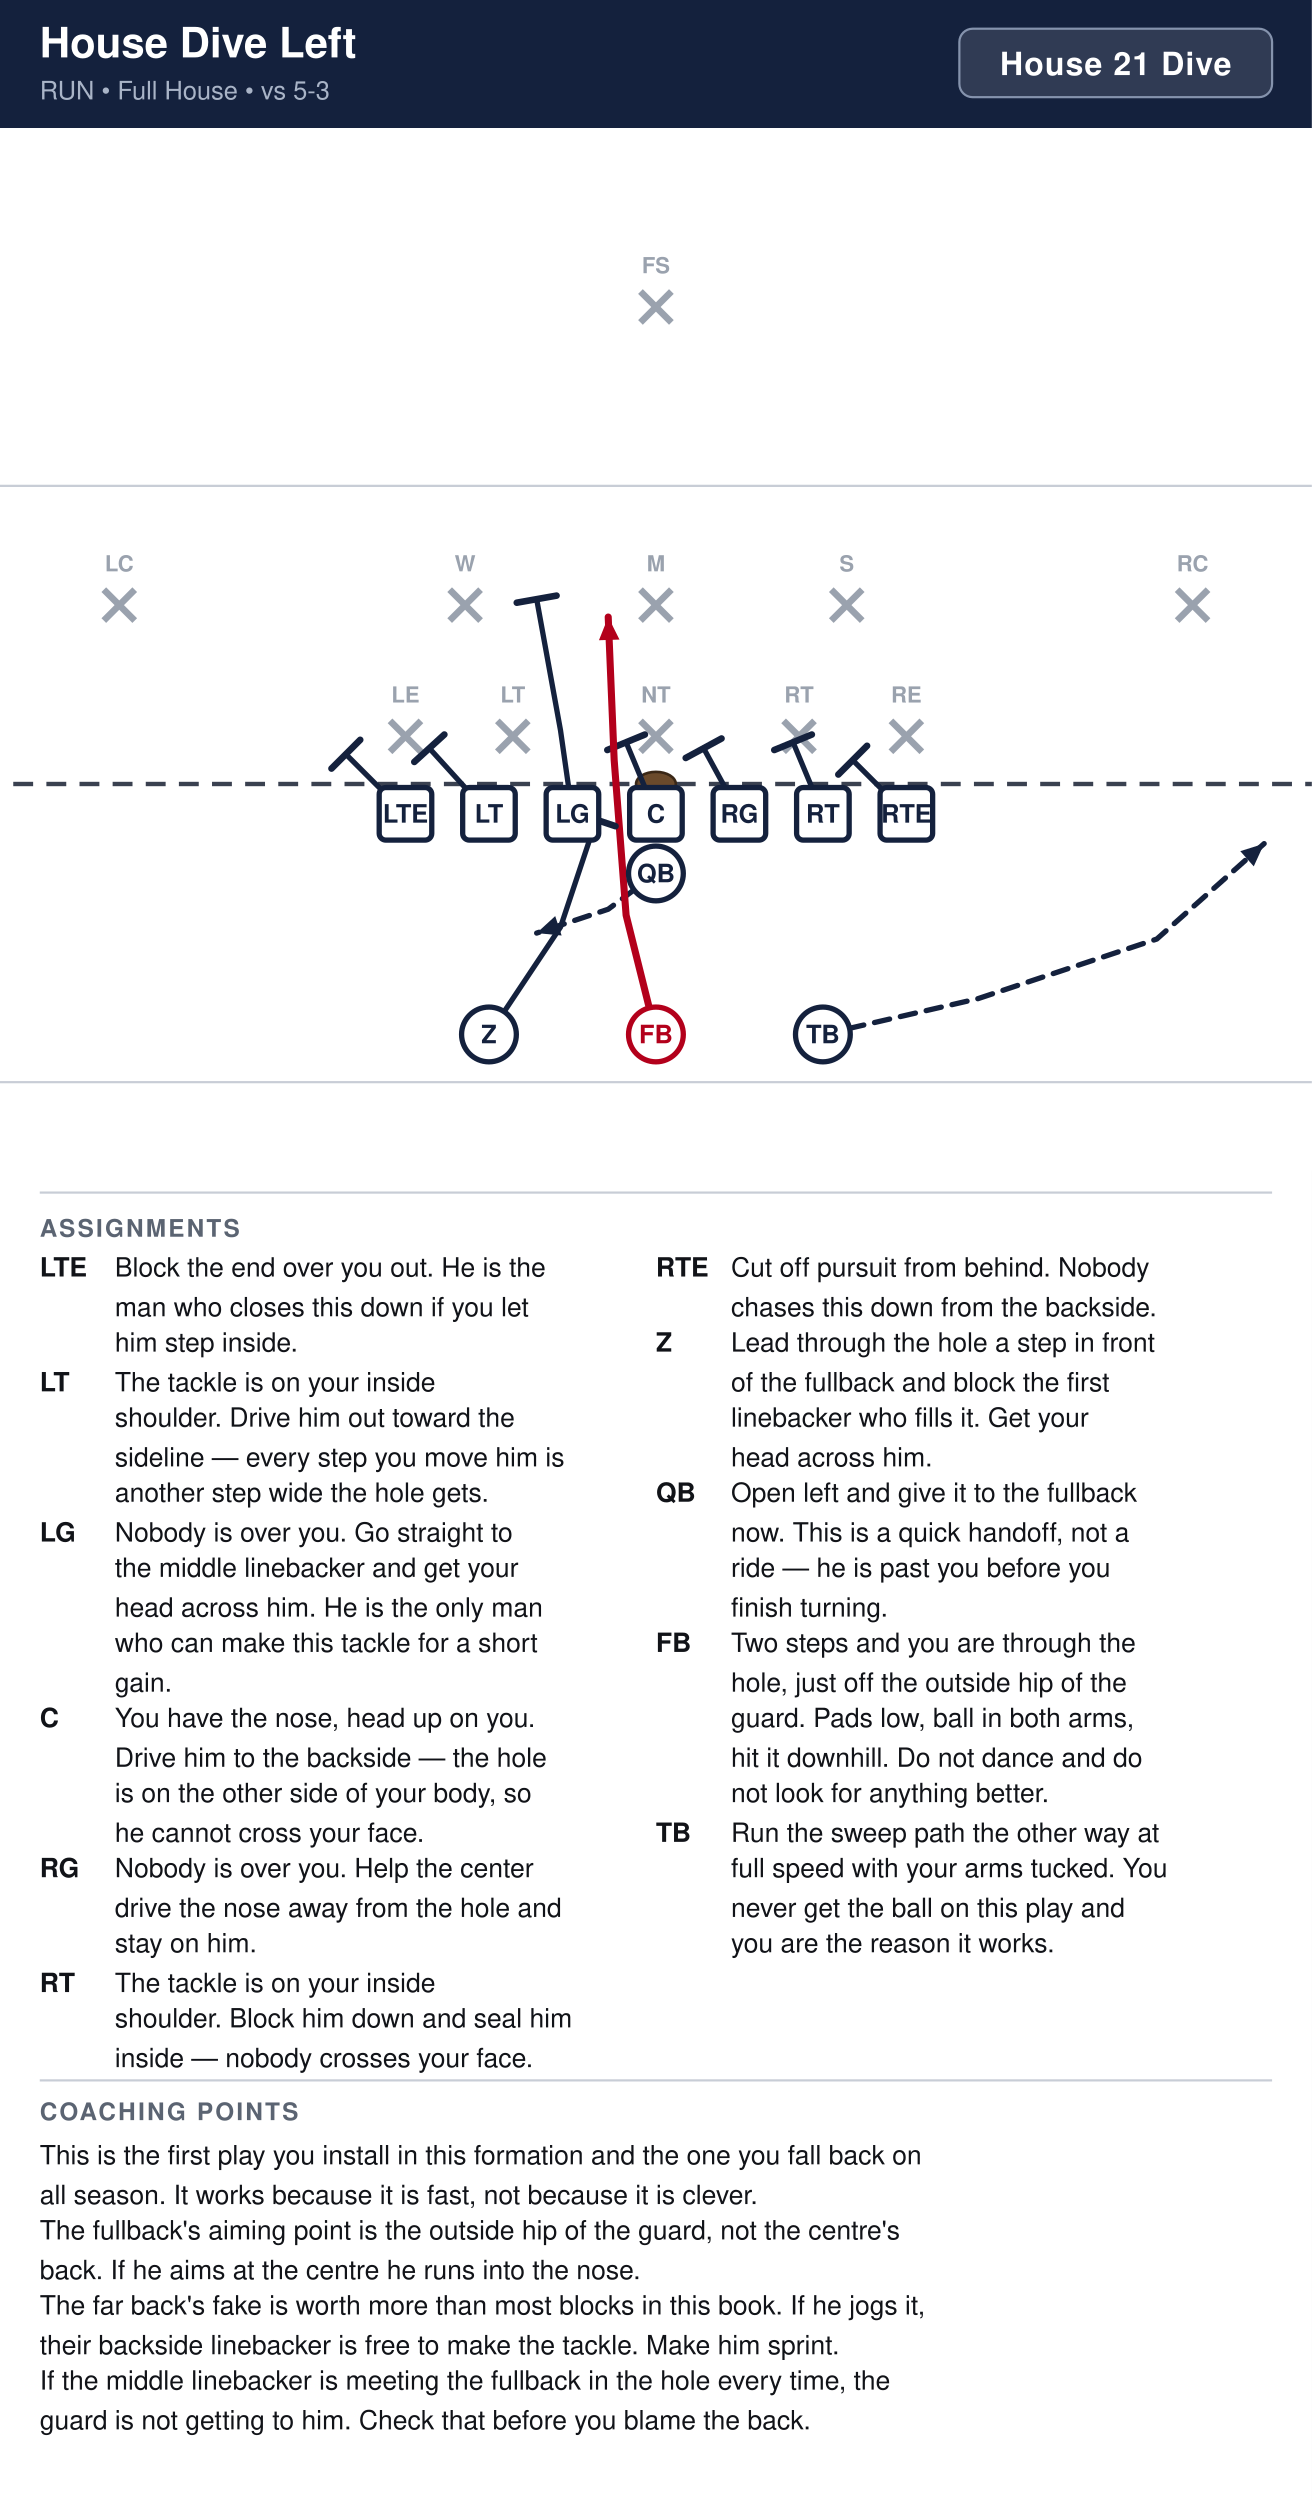
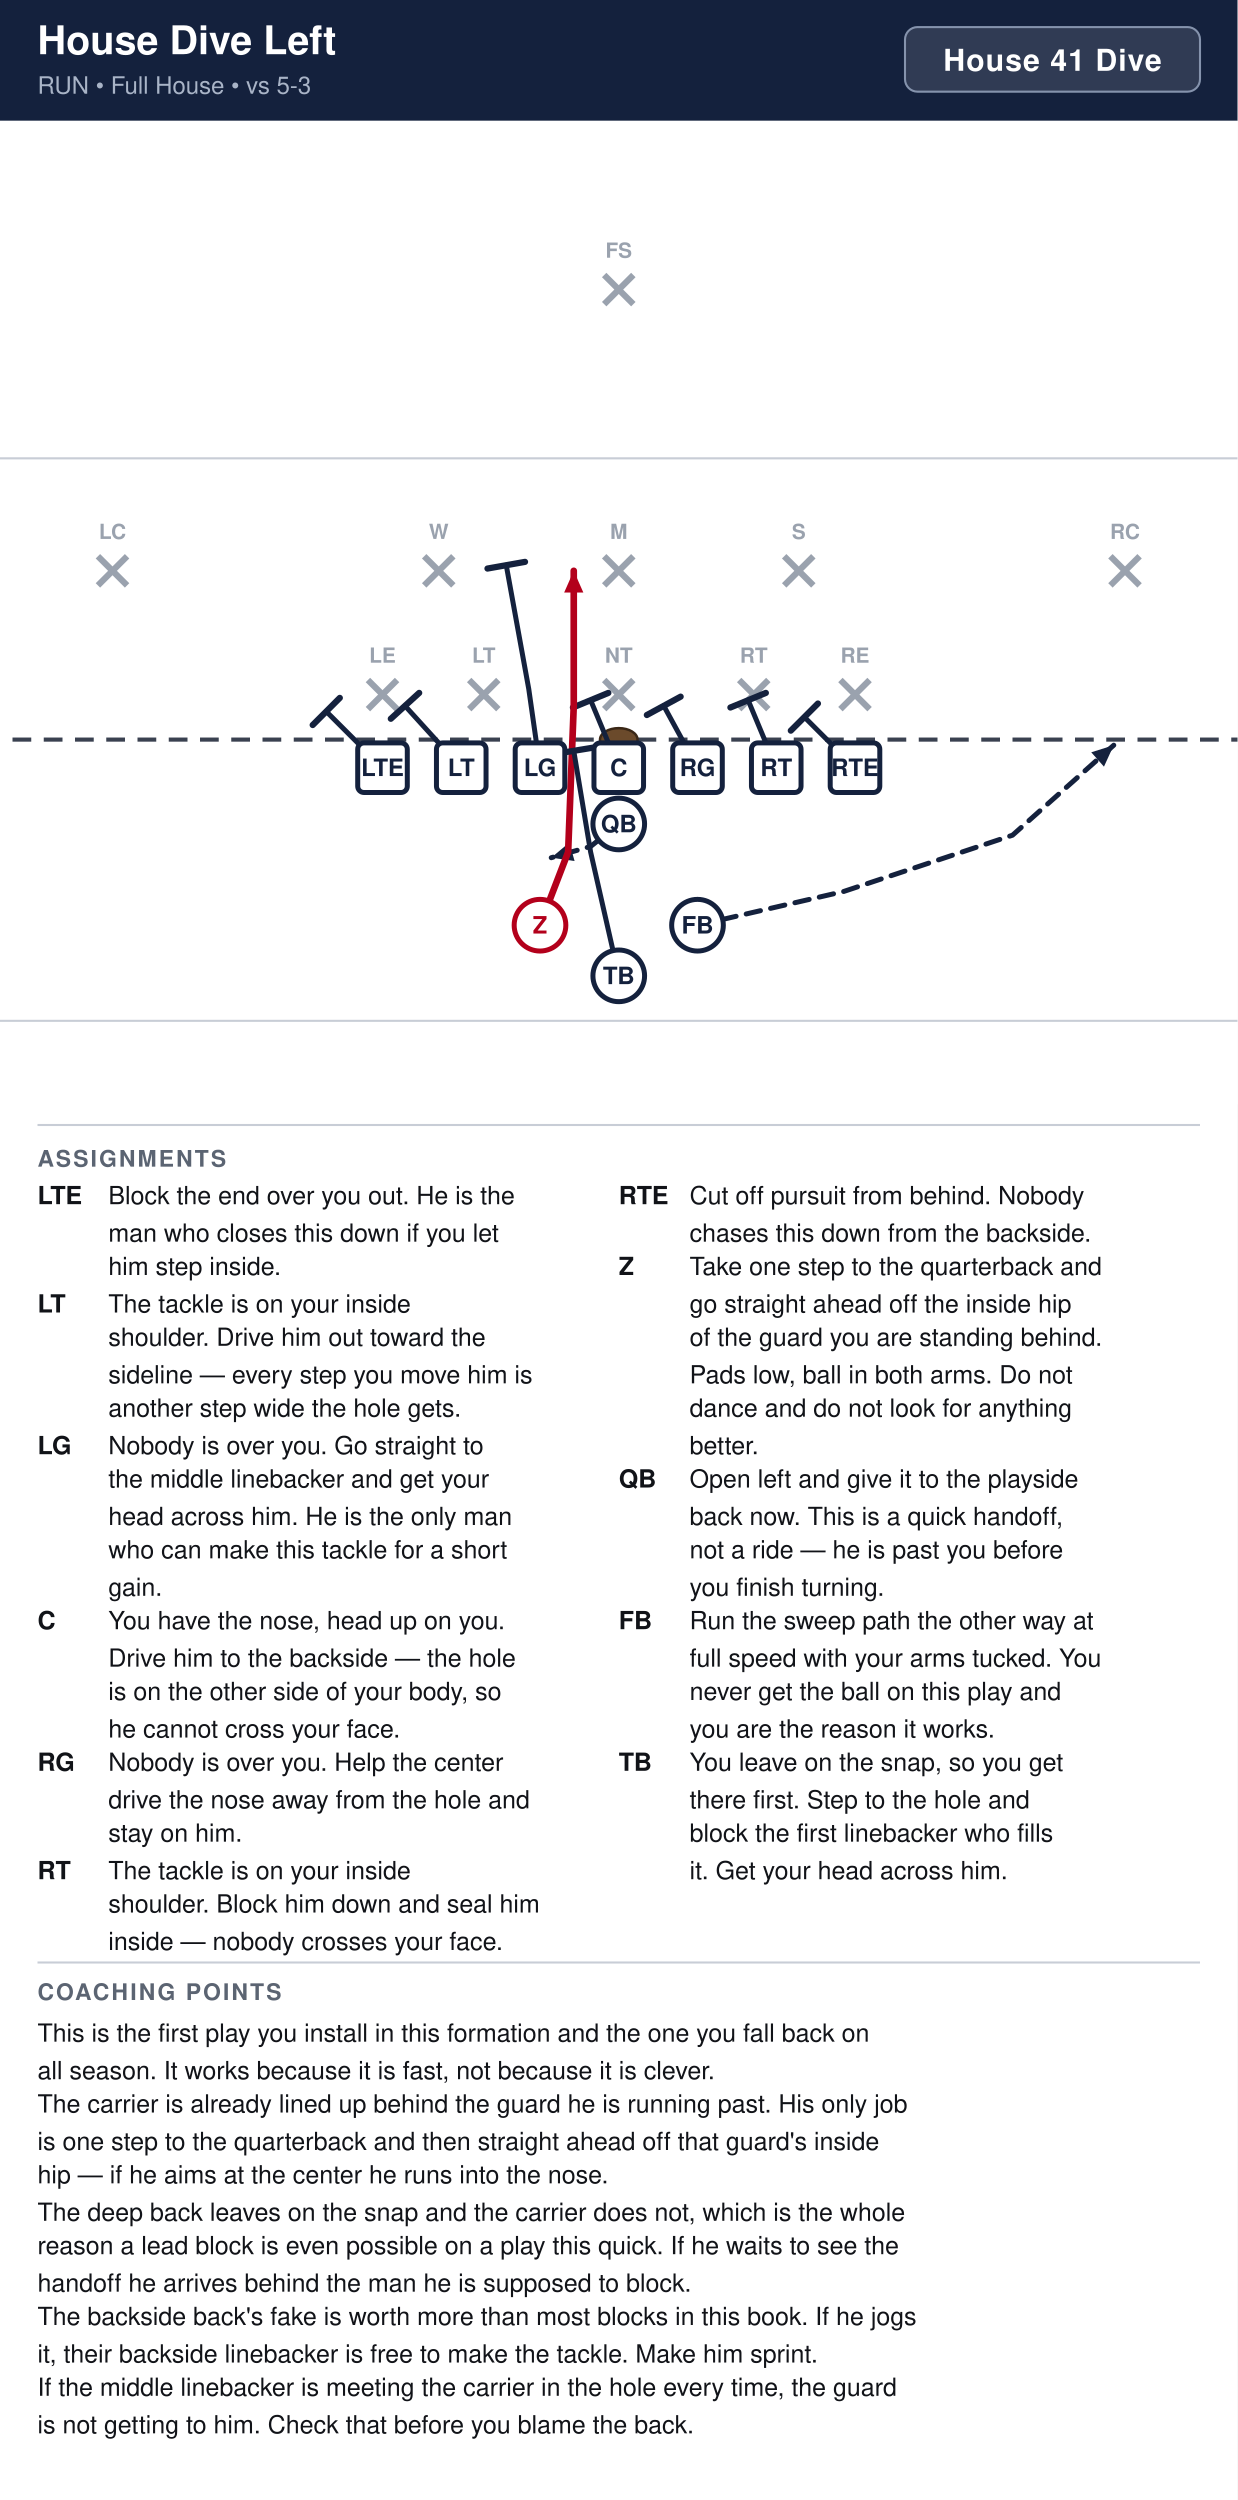
- <svg xmlns="http://www.w3.org/2000/svg" width="594" height="1132" viewBox="0 0 594 1132" font-family="Segoe UI, Helvetica, Arial, sans-serif">
+ <svg xmlns="http://www.w3.org/2000/svg" width="594" height="1200" viewBox="0 0 594 1200" font-family="Segoe UI, Helvetica, Arial, sans-serif">
  <rect width="100%" height="100%" fill="#ffffff" />
  <rect x="0" y="0" width="594" height="58" fill="#14213d" />
  <text x="18" y="26" font-size="19.0" font-weight="700" fill="#ffffff">House Dive Left</text>
  <text x="18" y="45" font-size="11.5" fill="#a9b4c7">RUN  •  Full House  •  vs 5-3</text>
  <rect x="434.4" y="13" width="141.6" height="31" rx="6" fill="#ffffff" fill-opacity="0.12" stroke="#8593ad" stroke-width="1" />
-   <text x="505.2" y="34" text-anchor="middle" font-size="14.5" font-weight="700" fill="#ffffff" letter-spacing="0.5">House 21 Dive</text>
+   <text x="505.2" y="34" text-anchor="middle" font-size="14.5" font-weight="700" fill="#ffffff" letter-spacing="0.5">House 41 Dive</text>
  <clipPath id="fieldclip">
    <rect x="0" y="58" width="594" height="472" />
  </clipPath>
  <g clip-path="url(#fieldclip)">
    <g transform="translate(-54.0,31.0)">
      <rect x="0" y="0" width="702" height="513" fill="#ffffff" />
      <line x1="0" y1="459.0" x2="702" y2="459.0" stroke="#c8cdd6" stroke-width="1" />
      <line x1="0" y1="189.0" x2="702" y2="189.0" stroke="#c8cdd6" stroke-width="1" />
      <line x1="0" y1="324.0" x2="702" y2="324.0" stroke="#3a4150" stroke-width="2" stroke-dasharray="9 6" />
      <ellipse cx="351.0" cy="324.0" rx="9" ry="5.5" fill="#6b4a2b" stroke="#3a2716" stroke-width="1.2" />
      <line x1="230.6" y1="295.4" x2="244.6" y2="309.4" stroke="#9aa2ae" stroke-width="3" />
      <line x1="244.6" y1="295.4" x2="230.6" y2="309.4" stroke="#9aa2ae" stroke-width="3" />
      <text x="237.6" y="287.1" text-anchor="middle" font-size="10" fill="#9aa2ae" font-weight="600">LE</text>
      <line x1="279.2" y1="295.4" x2="293.2" y2="309.4" stroke="#9aa2ae" stroke-width="3" />
      <line x1="293.2" y1="295.4" x2="279.2" y2="309.4" stroke="#9aa2ae" stroke-width="3" />
      <text x="286.2" y="287.1" text-anchor="middle" font-size="10" fill="#9aa2ae" font-weight="600">LT</text>
      <line x1="344.0" y1="295.4" x2="358.0" y2="309.4" stroke="#9aa2ae" stroke-width="3" />
      <line x1="358.0" y1="295.4" x2="344.0" y2="309.4" stroke="#9aa2ae" stroke-width="3" />
      <text x="351.0" y="287.1" text-anchor="middle" font-size="10" fill="#9aa2ae" font-weight="600">NT</text>
      <line x1="408.8" y1="295.4" x2="422.8" y2="309.4" stroke="#9aa2ae" stroke-width="3" />
      <line x1="422.8" y1="295.4" x2="408.8" y2="309.4" stroke="#9aa2ae" stroke-width="3" />
      <text x="415.8" y="287.1" text-anchor="middle" font-size="10" fill="#9aa2ae" font-weight="600">RT</text>
      <line x1="457.4" y1="295.4" x2="471.4" y2="309.4" stroke="#9aa2ae" stroke-width="3" />
      <line x1="471.4" y1="295.4" x2="457.4" y2="309.4" stroke="#9aa2ae" stroke-width="3" />
      <text x="464.4" y="287.1" text-anchor="middle" font-size="10" fill="#9aa2ae" font-weight="600">RE</text>
      <line x1="257.6" y1="236.0" x2="271.6" y2="250.0" stroke="#9aa2ae" stroke-width="3" />
      <line x1="271.6" y1="236.0" x2="257.6" y2="250.0" stroke="#9aa2ae" stroke-width="3" />
      <text x="264.6" y="227.7" text-anchor="middle" font-size="10" fill="#9aa2ae" font-weight="600">W</text>
      <line x1="344.0" y1="236.0" x2="358.0" y2="250.0" stroke="#9aa2ae" stroke-width="3" />
      <line x1="358.0" y1="236.0" x2="344.0" y2="250.0" stroke="#9aa2ae" stroke-width="3" />
      <text x="351.0" y="227.7" text-anchor="middle" font-size="10" fill="#9aa2ae" font-weight="600">M</text>
      <line x1="430.4" y1="236.0" x2="444.4" y2="250.0" stroke="#9aa2ae" stroke-width="3" />
      <line x1="444.4" y1="236.0" x2="430.4" y2="250.0" stroke="#9aa2ae" stroke-width="3" />
      <text x="437.4" y="227.7" text-anchor="middle" font-size="10" fill="#9aa2ae" font-weight="600">S</text>
      <line x1="101.0" y1="236.0" x2="115.0" y2="250.0" stroke="#9aa2ae" stroke-width="3" />
      <line x1="115.0" y1="236.0" x2="101.0" y2="250.0" stroke="#9aa2ae" stroke-width="3" />
      <text x="108.0" y="227.7" text-anchor="middle" font-size="10" fill="#9aa2ae" font-weight="600">LC</text>
      <line x1="587.0" y1="236.0" x2="601.0" y2="250.0" stroke="#9aa2ae" stroke-width="3" />
      <line x1="601.0" y1="236.0" x2="587.0" y2="250.0" stroke="#9aa2ae" stroke-width="3" />
      <text x="594.0" y="227.7" text-anchor="middle" font-size="10" fill="#9aa2ae" font-weight="600">RC</text>
      <line x1="344.0" y1="101.0" x2="358.0" y2="115.0" stroke="#9aa2ae" stroke-width="3" />
      <line x1="358.0" y1="101.0" x2="344.0" y2="115.0" stroke="#9aa2ae" stroke-width="3" />
      <text x="351.0" y="92.7" text-anchor="middle" font-size="10" fill="#9aa2ae" font-weight="600">FS</text>
      <path d="M464.4,337.5 L440.1,313.2" fill="none" stroke="#14213d" stroke-width="2.4" stroke-linecap="round" stroke-linejoin="round" />
      <line x1="433.6" y1="319.7" x2="446.6" y2="306.7" stroke="#14213d" stroke-width="3.0" stroke-linecap="round" />
      <path d="M426.6,337.5 L413.1,305.1" fill="none" stroke="#14213d" stroke-width="2.4" stroke-linecap="round" stroke-linejoin="round" />
      <line x1="404.6" y1="308.6" x2="421.6" y2="301.6" stroke="#14213d" stroke-width="3.0" stroke-linecap="round" />
      <path d="M388.8,337.5 L372.6,307.8" fill="none" stroke="#14213d" stroke-width="2.4" stroke-linecap="round" stroke-linejoin="round" />
      <line x1="364.5" y1="312.2" x2="380.7" y2="303.4" stroke="#14213d" stroke-width="3.0" stroke-linecap="round" />
      <path d="M351.0,337.5 L337.5,305.1" fill="none" stroke="#14213d" stroke-width="2.4" stroke-linecap="round" stroke-linejoin="round" />
      <line x1="329.0" y1="308.6" x2="346.0" y2="301.6" stroke="#14213d" stroke-width="3.0" stroke-linecap="round" />
      <path d="M313.2,337.5 L307.8,299.7 L297.0,240.3" fill="none" stroke="#14213d" stroke-width="2.4" stroke-linecap="round" stroke-linejoin="round" />
      <line x1="288.0" y1="241.9" x2="306.0" y2="238.7" stroke="#14213d" stroke-width="3.0" stroke-linecap="round" />
      <path d="M275.4,337.5 L248.4,307.8" fill="none" stroke="#14213d" stroke-width="2.4" stroke-linecap="round" stroke-linejoin="round" />
      <line x1="241.6" y1="314.0" x2="255.2" y2="301.6" stroke="#14213d" stroke-width="3.0" stroke-linecap="round" />
      <path d="M237.6,337.5 L210.6,310.5" fill="none" stroke="#14213d" stroke-width="2.4" stroke-linecap="round" stroke-linejoin="round" />
      <line x1="204.1" y1="317.0" x2="217.1" y2="304.0" stroke="#14213d" stroke-width="3.0" stroke-linecap="round" />
-       <path d="M351.0,364.5 L329.4,380.7 L297.0,391.5" fill="none" stroke="#14213d" stroke-width="2.4" stroke-linecap="round" stroke-linejoin="round" stroke-dasharray="7 5" />
-       <polygon points="297.0,391.5 305.4,383.8 308.3,392.6" fill="#14213d" />
-       <path d="M426.6,437.4 L496.8,421.2 L577.8,394.2 L626.4,351.0" fill="none" stroke="#14213d" stroke-width="2.4" stroke-linecap="round" stroke-linejoin="round" stroke-dasharray="7 5" />
-       <polygon points="626.4,351.0 621.7,361.3 615.6,354.4" fill="#14213d" />
-       <path d="M351.0,437.4 L337.5,383.4 L332.1,313.2 L329.4,248.4" fill="none" stroke="#b3001b" stroke-width="3.2" stroke-linecap="round" stroke-linejoin="round" />
-       <polygon points="329.4,248.4 334.5,258.6 325.2,258.9" fill="#b3001b" />
-       <path d="M275.4,437.4 L307.8,388.8 L324.0,340.2" fill="none" stroke="#14213d" stroke-width="2.4" stroke-linecap="round" stroke-linejoin="round" />
-       <line x1="315.3" y1="337.3" x2="332.7" y2="343.1" stroke="#14213d" stroke-width="3.0" stroke-linecap="round" />
+       <path d="M351.0,364.5 L337.5,375.3 L318.6,380.7" fill="none" stroke="#14213d" stroke-width="2.4" stroke-linecap="round" stroke-linejoin="round" stroke-dasharray="7 5" />
+       <polygon points="318.6,380.7 327.3,373.4 329.8,382.3" fill="#14213d" />
+       <path d="M388.8,413.1 L459.0,396.9 L540.0,369.9 L588.6,326.7" fill="none" stroke="#14213d" stroke-width="2.4" stroke-linecap="round" stroke-linejoin="round" stroke-dasharray="7 5" />
+       <polygon points="588.6,326.7 583.9,337.0 577.8,330.1" fill="#14213d" />
+       <path d="M313.2,413.1 L326.7,378.0 L329.4,307.8 L329.4,243.0" fill="none" stroke="#b3001b" stroke-width="3.2" stroke-linecap="round" stroke-linejoin="round" />
+       <polygon points="329.4,243.0 334.0,253.4 324.8,253.4" fill="#b3001b" />
+       <path d="M351.0,437.4 L337.5,378.0 L329.4,329.4" fill="none" stroke="#14213d" stroke-width="2.4" stroke-linecap="round" stroke-linejoin="round" />
+       <line x1="320.3" y1="330.9" x2="338.5" y2="327.9" stroke="#14213d" stroke-width="3.0" stroke-linecap="round" />
      <rect x="225.7" y="325.6" width="23.8" height="23.8" rx="3" fill="#ffffff" stroke="#14213d" stroke-width="2.4" />
      <text x="237.6" y="341.5" text-anchor="middle" font-size="11.5" font-weight="700" fill="#14213d">LTE</text>
      <rect x="263.5" y="325.6" width="23.8" height="23.8" rx="3" fill="#ffffff" stroke="#14213d" stroke-width="2.4" />
      <text x="275.4" y="341.5" text-anchor="middle" font-size="11.5" font-weight="700" fill="#14213d">LT</text>
      <rect x="301.3" y="325.6" width="23.8" height="23.8" rx="3" fill="#ffffff" stroke="#14213d" stroke-width="2.4" />
      <text x="313.2" y="341.5" text-anchor="middle" font-size="11.5" font-weight="700" fill="#14213d">LG</text>
      <rect x="339.1" y="325.6" width="23.8" height="23.8" rx="3" fill="#ffffff" stroke="#14213d" stroke-width="2.4" />
      <text x="351.0" y="341.5" text-anchor="middle" font-size="11.5" font-weight="700" fill="#14213d">C</text>
      <rect x="376.9" y="325.6" width="23.8" height="23.8" rx="3" fill="#ffffff" stroke="#14213d" stroke-width="2.4" />
      <text x="388.8" y="341.5" text-anchor="middle" font-size="11.5" font-weight="700" fill="#14213d">RG</text>
      <rect x="414.7" y="325.6" width="23.8" height="23.8" rx="3" fill="#ffffff" stroke="#14213d" stroke-width="2.4" />
      <text x="426.6" y="341.5" text-anchor="middle" font-size="11.5" font-weight="700" fill="#14213d">RT</text>
      <rect x="452.5" y="325.6" width="23.8" height="23.8" rx="3" fill="#ffffff" stroke="#14213d" stroke-width="2.4" />
      <text x="464.4" y="341.5" text-anchor="middle" font-size="11.5" font-weight="700" fill="#14213d">RTE</text>
      <circle cx="351.0" cy="364.5" r="12.4" fill="#ffffff" stroke="#14213d" stroke-width="2.4" />
      <text x="351.0" y="368.5" text-anchor="middle" font-size="11.5" font-weight="700" fill="#14213d">QB</text>
-       <circle cx="275.4" cy="437.4" r="12.4" fill="#ffffff" stroke="#14213d" stroke-width="2.4" />
-       <text x="275.4" y="441.4" text-anchor="middle" font-size="11.5" font-weight="700" fill="#14213d">Z</text>
-       <circle cx="351.0" cy="437.4" r="12.4" fill="#ffffff" stroke="#b3001b" stroke-width="2.4" />
-       <text x="351.0" y="441.4" text-anchor="middle" font-size="11.5" font-weight="700" fill="#b3001b">FB</text>
-       <circle cx="426.6" cy="437.4" r="12.4" fill="#ffffff" stroke="#14213d" stroke-width="2.4" />
-       <text x="426.6" y="441.4" text-anchor="middle" font-size="11.5" font-weight="700" fill="#14213d">TB</text>
+       <circle cx="313.2" cy="413.1" r="12.4" fill="#ffffff" stroke="#b3001b" stroke-width="2.4" />
+       <text x="313.2" y="417.1" text-anchor="middle" font-size="11.5" font-weight="700" fill="#b3001b">Z</text>
+       <circle cx="388.8" cy="413.1" r="12.4" fill="#ffffff" stroke="#14213d" stroke-width="2.4" />
+       <text x="388.8" y="417.1" text-anchor="middle" font-size="11.5" font-weight="700" fill="#14213d">FB</text>
+       <circle cx="351.0" cy="437.4" r="12.4" fill="#ffffff" stroke="#14213d" stroke-width="2.4" />
+       <text x="351.0" y="441.4" text-anchor="middle" font-size="11.5" font-weight="700" fill="#14213d">TB</text>
    </g>
  </g>
  <line x1="18" y1="540" x2="576" y2="540" stroke="#c8cdd6" stroke-width="1" />
  <text x="18" y="560" font-size="11" font-weight="700" fill="#5b6472" letter-spacing="1">ASSIGNMENTS</text>
  <text x="18" y="578" font-size="12" font-weight="700" fill="#111318">LTE</text>
  <text x="52" y="578" font-size="12" fill="#111318">Block the end over you out. He is the</text>
  <text x="52" y="596" font-size="12" fill="#111318">man who closes this down if you let</text>
  <text x="52" y="612" font-size="12" fill="#111318">him step inside.</text>
  <text x="18" y="630" font-size="12" font-weight="700" fill="#111318">LT</text>
  <text x="52" y="630" font-size="12" fill="#111318">The tackle is on your inside</text>
  <text x="52" y="646" font-size="12" fill="#111318">shoulder. Drive him out toward the</text>
  <text x="52" y="664" font-size="12" fill="#111318">sideline — every step you move him is</text>
  <text x="52" y="680" font-size="12" fill="#111318">another step wide the hole gets.</text>
  <text x="18" y="698" font-size="12" font-weight="700" fill="#111318">LG</text>
  <text x="52" y="698" font-size="12" fill="#111318">Nobody is over you. Go straight to</text>
  <text x="52" y="714" font-size="12" fill="#111318">the middle linebacker and get your</text>
  <text x="52" y="732" font-size="12" fill="#111318">head across him. He is the only man</text>
  <text x="52" y="748" font-size="12" fill="#111318">who can make this tackle for a short</text>
  <text x="52" y="766" font-size="12" fill="#111318">gain.</text>
  <text x="18" y="782" font-size="12" font-weight="700" fill="#111318">C</text>
  <text x="52" y="782" font-size="12" fill="#111318">You have the nose, head up on you.</text>
  <text x="52" y="800" font-size="12" fill="#111318">Drive him to the backside — the hole</text>
  <text x="52" y="816" font-size="12" fill="#111318">is on the other side of your body, so</text>
  <text x="52" y="834" font-size="12" fill="#111318">he cannot cross your face.</text>
  <text x="18" y="850" font-size="12" font-weight="700" fill="#111318">RG</text>
  <text x="52" y="850" font-size="12" fill="#111318">Nobody is over you. Help the center</text>
  <text x="52" y="868" font-size="12" fill="#111318">drive the nose away from the hole and</text>
  <text x="52" y="884" font-size="12" fill="#111318">stay on him.</text>
  <text x="18" y="902" font-size="12" font-weight="700" fill="#111318">RT</text>
  <text x="52" y="902" font-size="12" fill="#111318">The tackle is on your inside</text>
  <text x="52" y="918" font-size="12" fill="#111318">shoulder. Block him down and seal him</text>
  <text x="52" y="936" font-size="12" fill="#111318">inside — nobody crosses your face.</text>
  <text x="297" y="578" font-size="12" font-weight="700" fill="#111318">RTE</text>
  <text x="331" y="578" font-size="12" fill="#111318">Cut off pursuit from behind. Nobody</text>
  <text x="331" y="596" font-size="12" fill="#111318">chases this down from the backside.</text>
  <text x="297" y="612" font-size="12" font-weight="700" fill="#111318">Z</text>
-   <text x="331" y="612" font-size="12" fill="#111318">Lead through the hole a step in front</text>
-   <text x="331" y="630" font-size="12" fill="#111318">of the fullback and block the first</text>
-   <text x="331" y="646" font-size="12" fill="#111318">linebacker who fills it. Get your</text>
-   <text x="331" y="664" font-size="12" fill="#111318">head across him.</text>
-   <text x="297" y="680" font-size="12" font-weight="700" fill="#111318">QB</text>
-   <text x="331" y="680" font-size="12" fill="#111318">Open left and give it to the fullback</text>
-   <text x="331" y="698" font-size="12" fill="#111318">now. This is a quick handoff, not a</text>
-   <text x="331" y="714" font-size="12" fill="#111318">ride — he is past you before you</text>
-   <text x="331" y="732" font-size="12" fill="#111318">finish turning.</text>
-   <text x="297" y="748" font-size="12" font-weight="700" fill="#111318">FB</text>
-   <text x="331" y="748" font-size="12" fill="#111318">Two steps and you are through the</text>
-   <text x="331" y="766" font-size="12" fill="#111318">hole, just off the outside hip of the</text>
-   <text x="331" y="782" font-size="12" fill="#111318">guard. Pads low, ball in both arms,</text>
-   <text x="331" y="800" font-size="12" fill="#111318">hit it downhill. Do not dance and do</text>
-   <text x="331" y="816" font-size="12" fill="#111318">not look for anything better.</text>
-   <text x="297" y="834" font-size="12" font-weight="700" fill="#111318">TB</text>
-   <text x="331" y="834" font-size="12" fill="#111318">Run the sweep path the other way at</text>
-   <text x="331" y="850" font-size="12" fill="#111318">full speed with your arms tucked. You</text>
-   <text x="331" y="868" font-size="12" fill="#111318">never get the ball on this play and</text>
-   <text x="331" y="884" font-size="12" fill="#111318">you are the reason it works.</text>
+   <text x="331" y="612" font-size="12" fill="#111318">Take one step to the quarterback and</text>
+   <text x="331" y="630" font-size="12" fill="#111318">go straight ahead off the inside hip</text>
+   <text x="331" y="646" font-size="12" fill="#111318">of the guard you are standing behind.</text>
+   <text x="331" y="664" font-size="12" fill="#111318">Pads low, ball in both arms. Do not</text>
+   <text x="331" y="680" font-size="12" fill="#111318">dance and do not look for anything</text>
+   <text x="331" y="698" font-size="12" fill="#111318">better.</text>
+   <text x="297" y="714" font-size="12" font-weight="700" fill="#111318">QB</text>
+   <text x="331" y="714" font-size="12" fill="#111318">Open left and give it to the playside</text>
+   <text x="331" y="732" font-size="12" fill="#111318">back now. This is a quick handoff,</text>
+   <text x="331" y="748" font-size="12" fill="#111318">not a ride — he is past you before</text>
+   <text x="331" y="766" font-size="12" fill="#111318">you finish turning.</text>
+   <text x="297" y="782" font-size="12" font-weight="700" fill="#111318">FB</text>
+   <text x="331" y="782" font-size="12" fill="#111318">Run the sweep path the other way at</text>
+   <text x="331" y="800" font-size="12" fill="#111318">full speed with your arms tucked. You</text>
+   <text x="331" y="816" font-size="12" fill="#111318">never get the ball on this play and</text>
+   <text x="331" y="834" font-size="12" fill="#111318">you are the reason it works.</text>
+   <text x="297" y="850" font-size="12" font-weight="700" fill="#111318">TB</text>
+   <text x="331" y="850" font-size="12" fill="#111318">You leave on the snap, so you get</text>
+   <text x="331" y="868" font-size="12" fill="#111318">there first. Step to the hole and</text>
+   <text x="331" y="884" font-size="12" fill="#111318">block the first linebacker who fills</text>
+   <text x="331" y="902" font-size="12" fill="#111318">it. Get your head across him.</text>
  <line x1="18" y1="942" x2="576" y2="942" stroke="#c8cdd6" stroke-width="1" />
  <text x="18" y="960" font-size="11" font-weight="700" fill="#5b6472" letter-spacing="1">COACHING POINTS</text>
  <text x="18" y="980" font-size="12" fill="#111318">This is the first play you install in this formation and the one you fall back on</text>
  <text x="18" y="998" font-size="12" fill="#111318">all season. It works because it is fast, not because it is clever.</text>
-   <text x="18" y="1014" font-size="12" fill="#111318">The fullback's aiming point is the outside hip of the guard, not the centre's</text>
-   <text x="18" y="1032" font-size="12" fill="#111318">back. If he aims at the centre he runs into the nose.</text>
-   <text x="18" y="1048" font-size="12" fill="#111318">The far back's fake is worth more than most blocks in this book. If he jogs it,</text>
-   <text x="18" y="1066" font-size="12" fill="#111318">their backside linebacker is free to make the tackle. Make him sprint.</text>
-   <text x="18" y="1082" font-size="12" fill="#111318">If the middle linebacker is meeting the fullback in the hole every time, the</text>
-   <text x="18" y="1100" font-size="12" fill="#111318">guard is not getting to him. Check that before you blame the back.</text>
+   <text x="18" y="1014" font-size="12" fill="#111318">The carrier is already lined up behind the guard he is running past. His only job</text>
+   <text x="18" y="1032" font-size="12" fill="#111318">is one step to the quarterback and then straight ahead off that guard's inside</text>
+   <text x="18" y="1048" font-size="12" fill="#111318">hip — if he aims at the center he runs into the nose.</text>
+   <text x="18" y="1066" font-size="12" fill="#111318">The deep back leaves on the snap and the carrier does not, which is the whole</text>
+   <text x="18" y="1082" font-size="12" fill="#111318">reason a lead block is even possible on a play this quick. If he waits to see the</text>
+   <text x="18" y="1100" font-size="12" fill="#111318">handoff he arrives behind the man he is supposed to block.</text>
+   <text x="18" y="1116" font-size="12" fill="#111318">The backside back's fake is worth more than most blocks in this book. If he jogs</text>
+   <text x="18" y="1134" font-size="12" fill="#111318">it, their backside linebacker is free to make the tackle. Make him sprint.</text>
+   <text x="18" y="1150" font-size="12" fill="#111318">If the middle linebacker is meeting the carrier in the hole every time, the guard</text>
+   <text x="18" y="1168" font-size="12" fill="#111318">is not getting to him. Check that before you blame the back.</text>
</svg>
